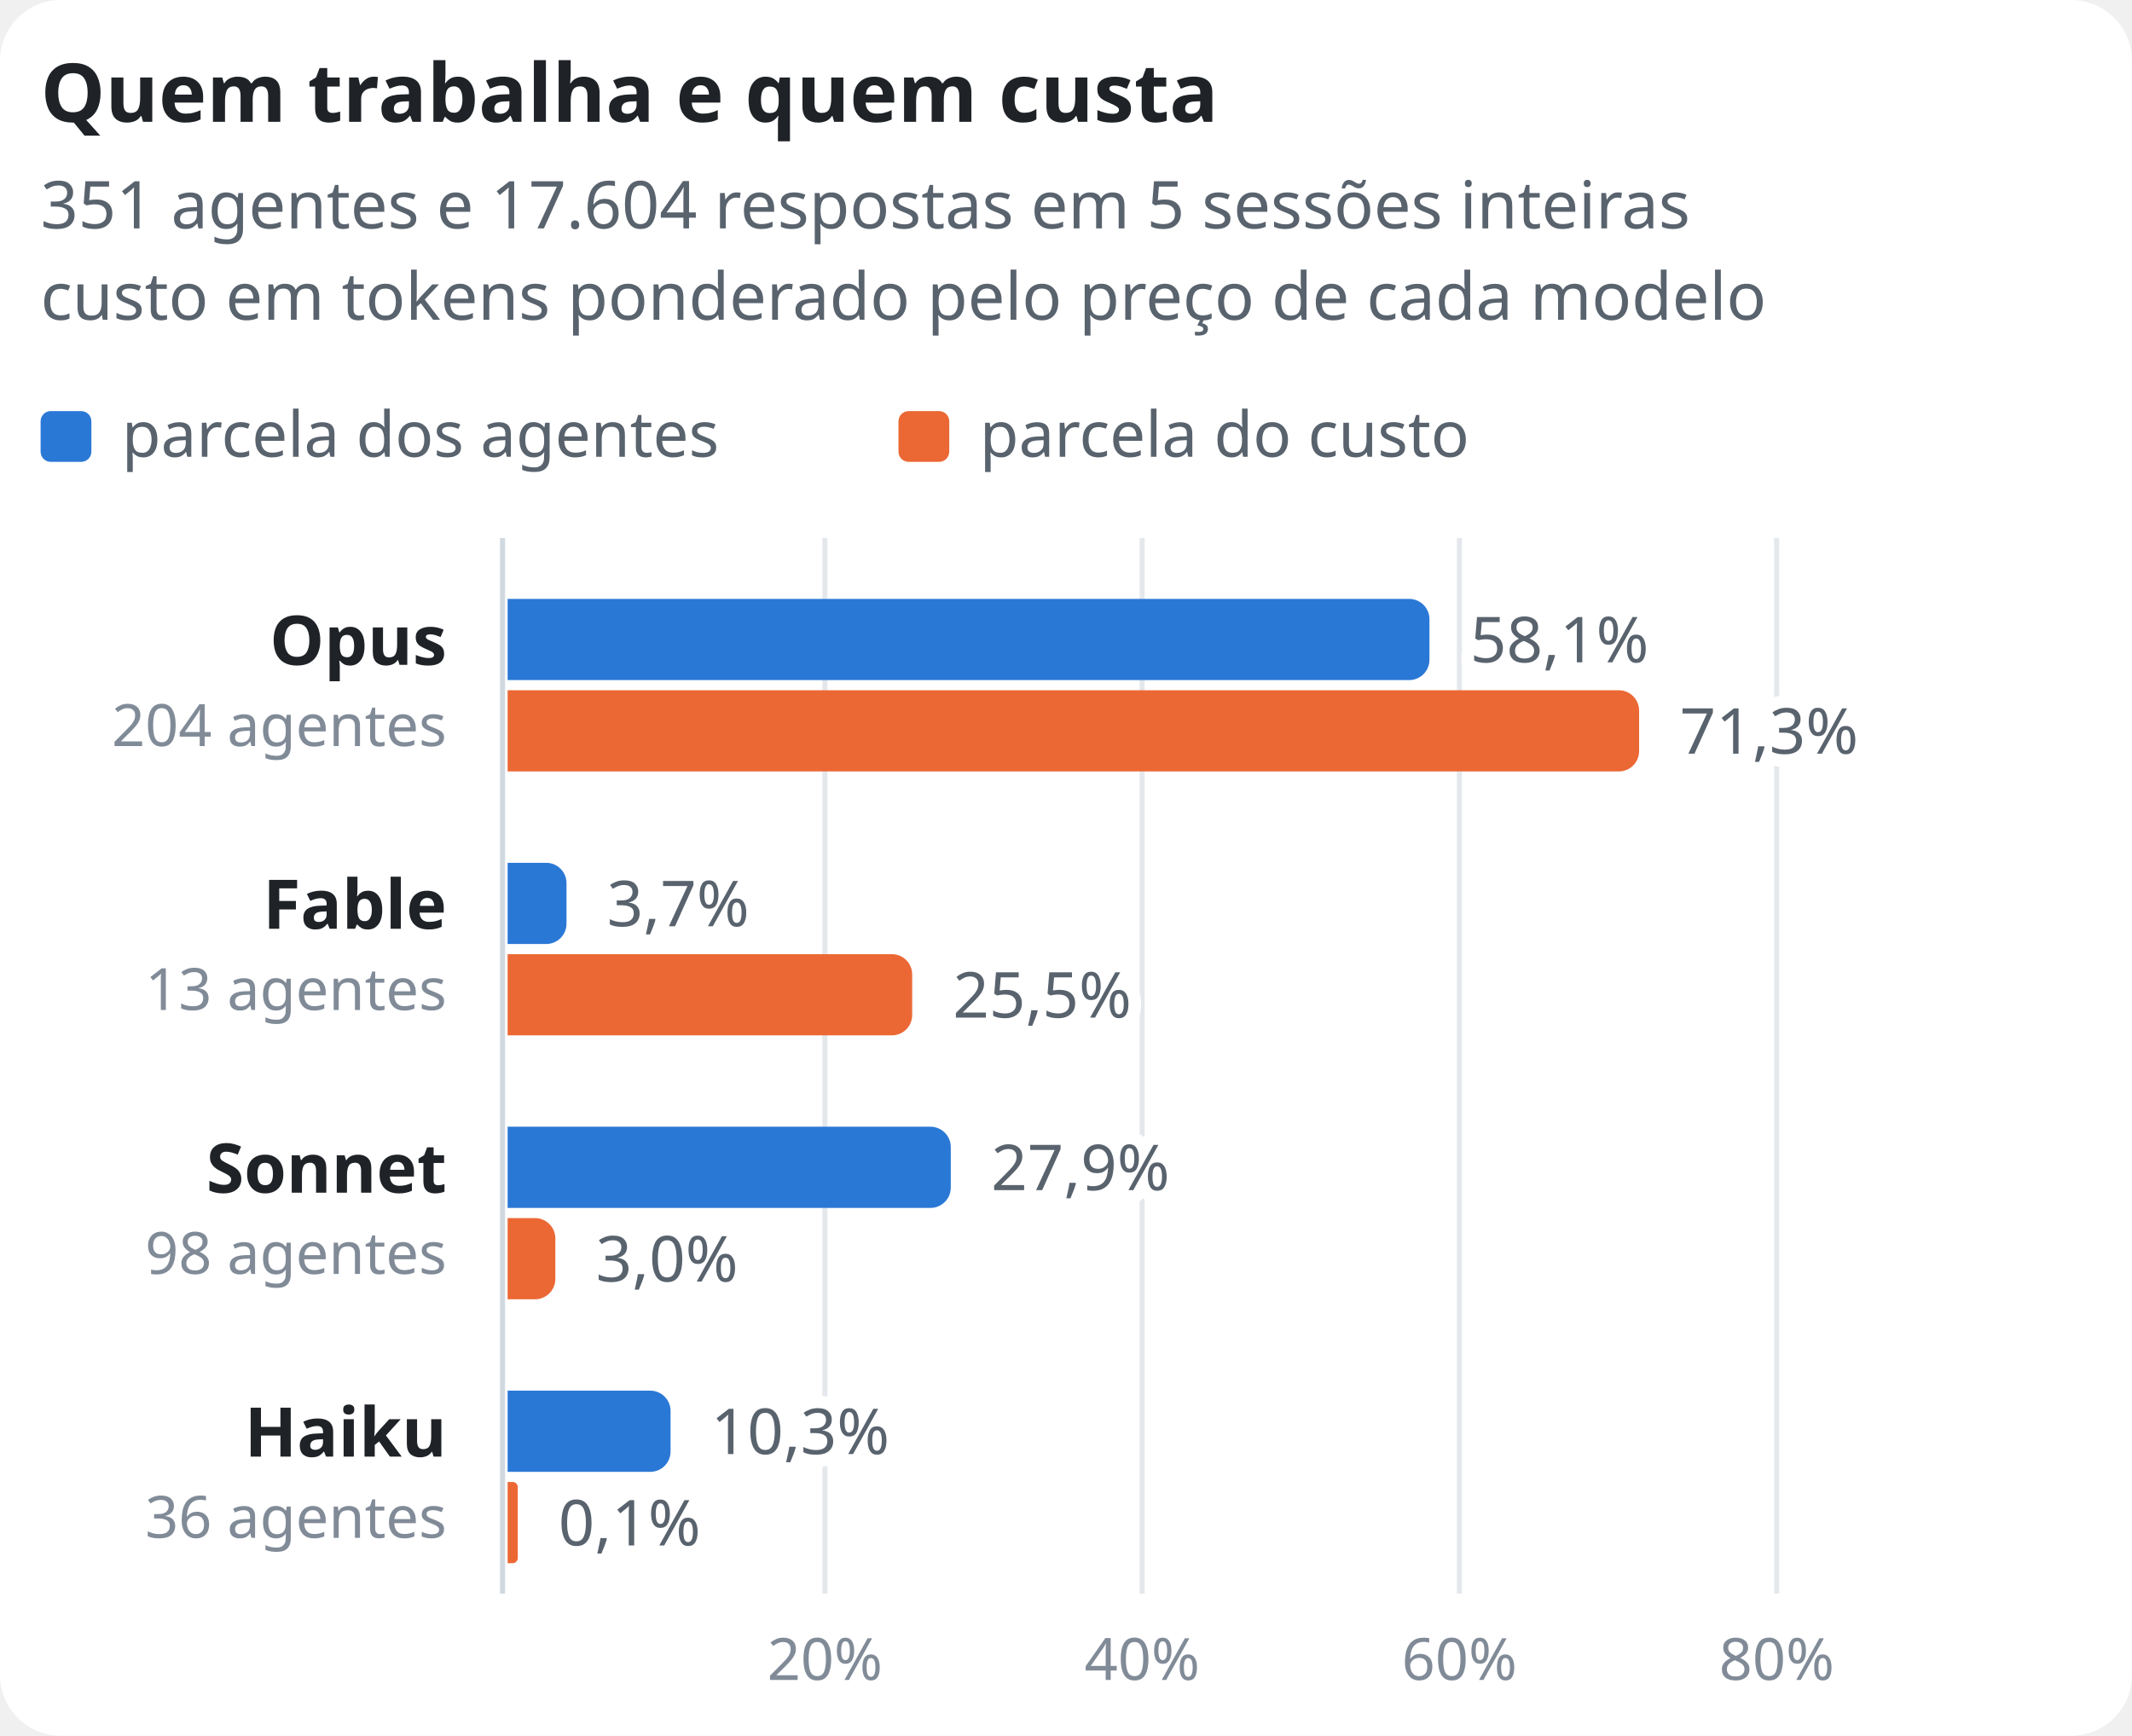
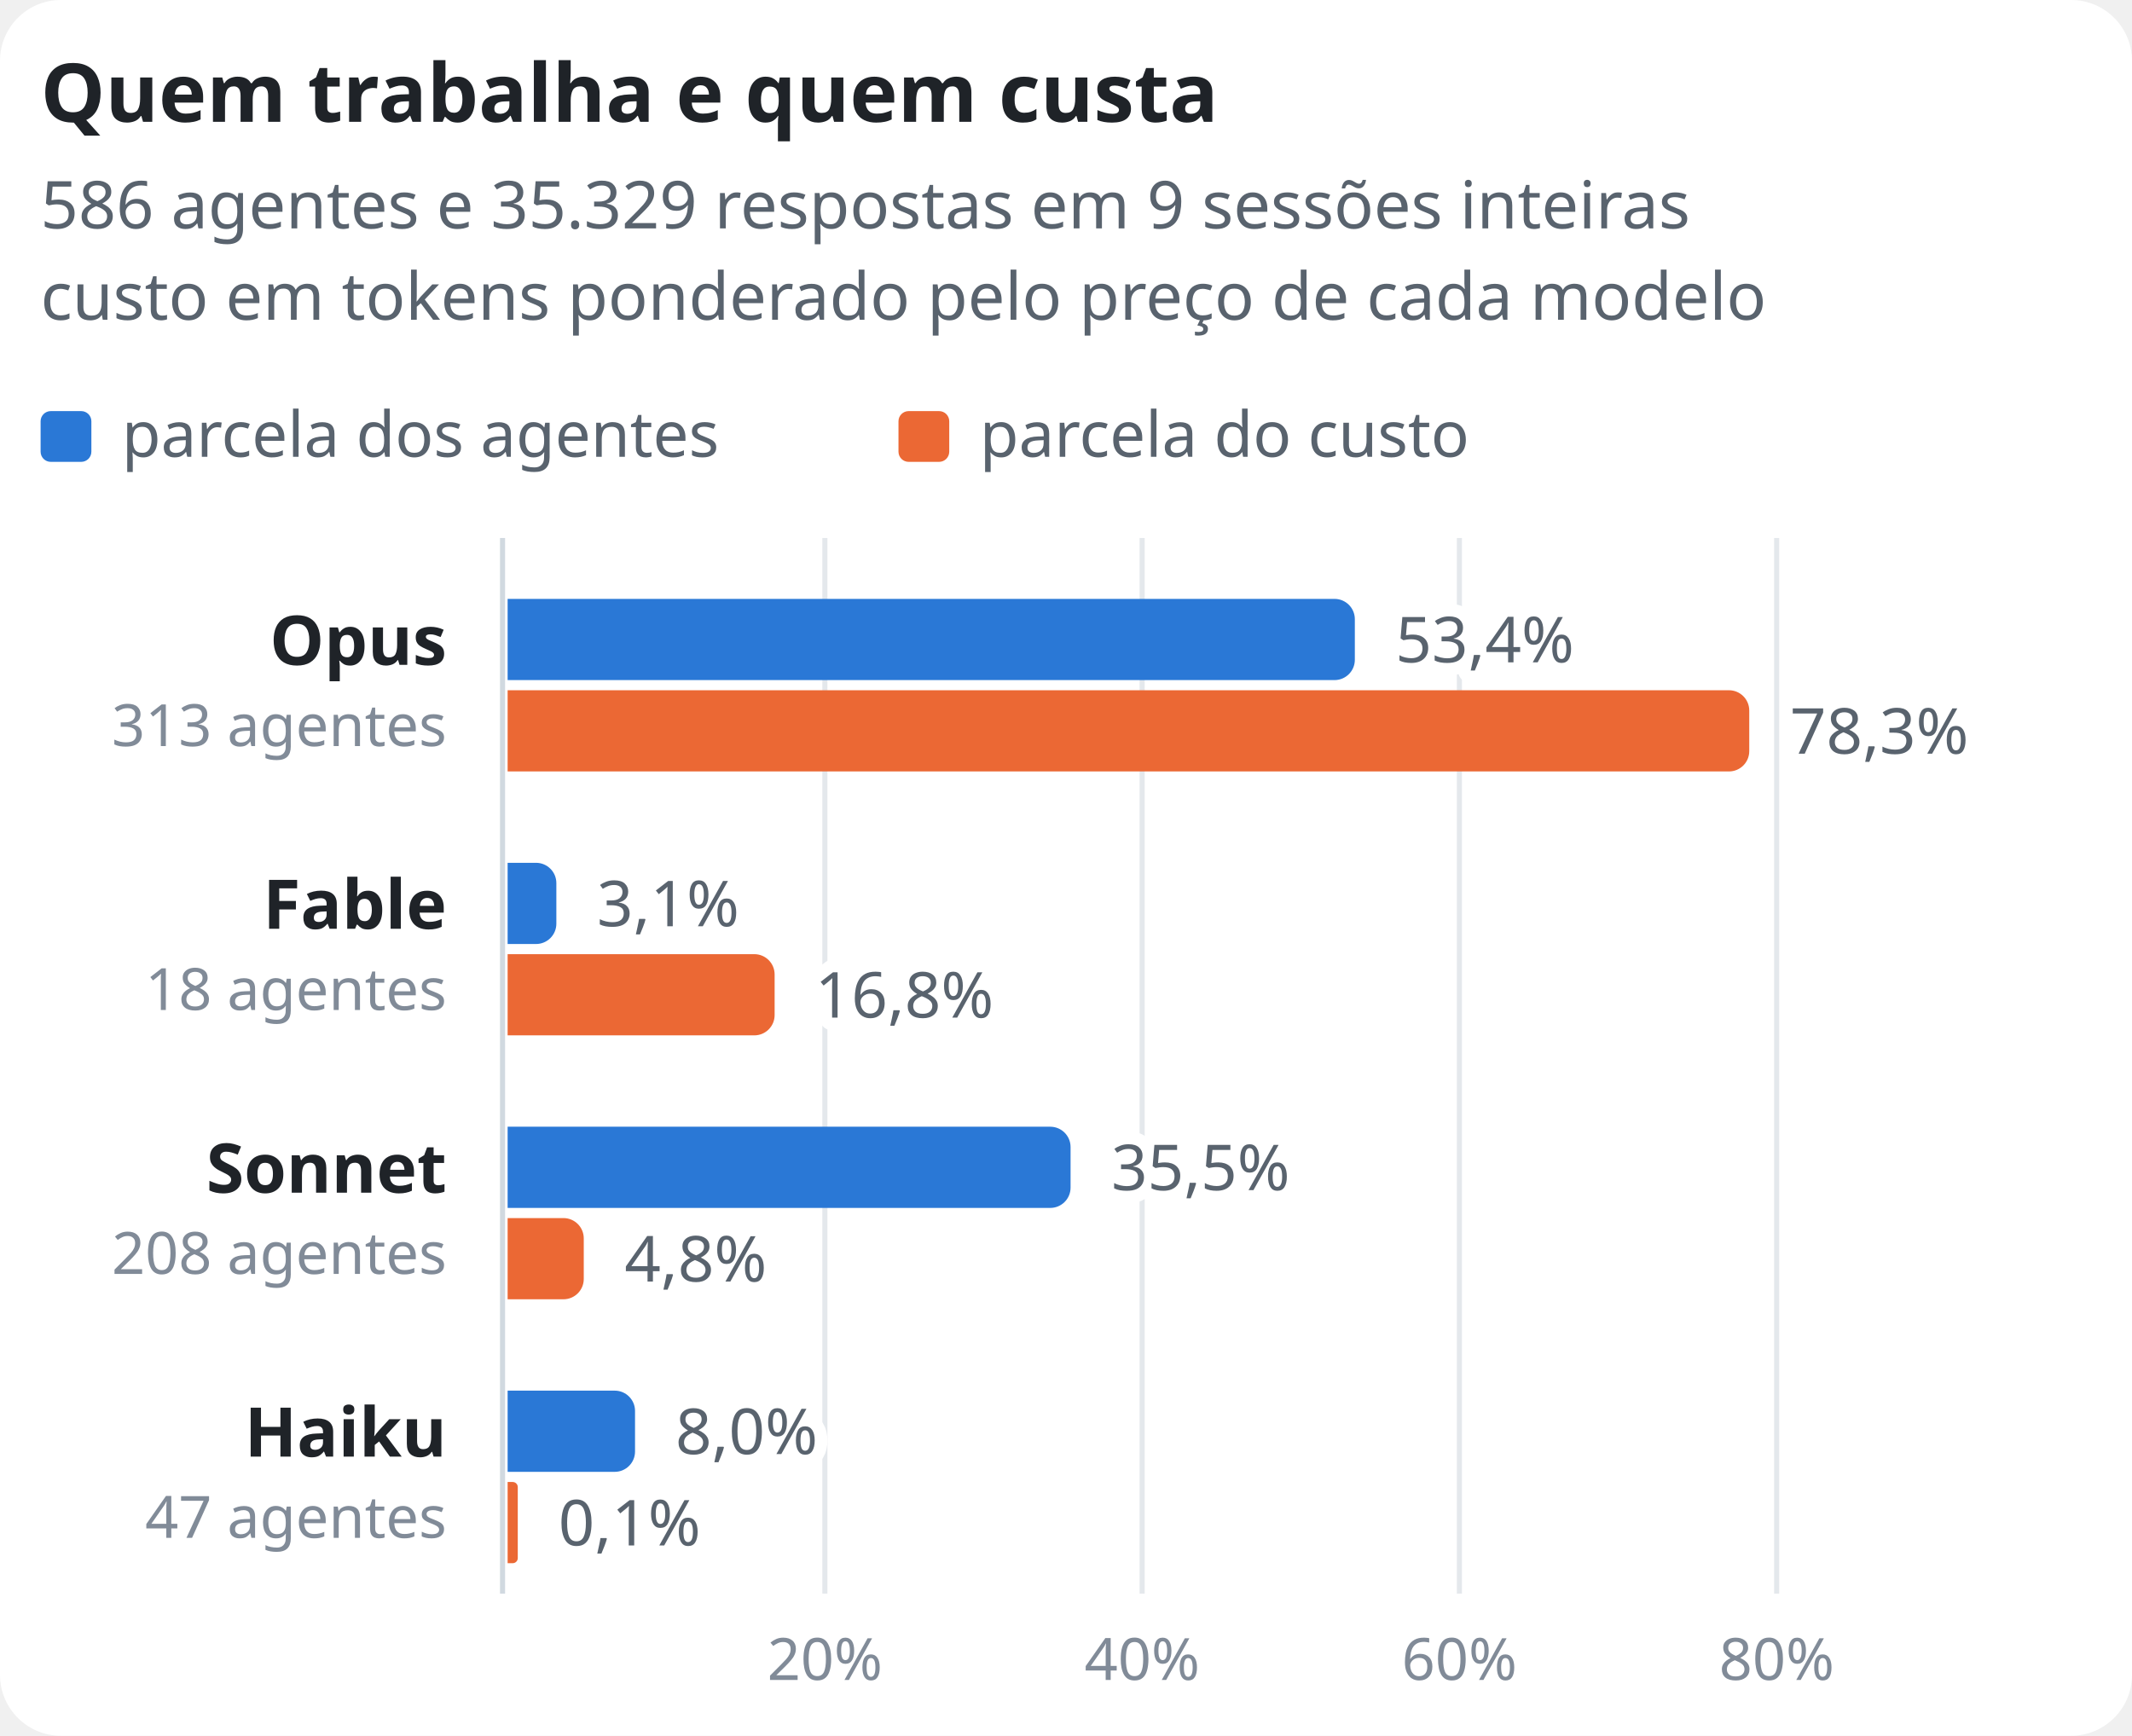
- <svg xmlns="http://www.w3.org/2000/svg" viewBox="0 0 420 342" width="420" height="342" role="img" aria-label="Parcela dos agentes e parcela do custo por modelo: Opus 58,1% dos agentes e 71,3% do custo; Fable 3,7% dos agentes e 25,5% do custo; Sonnet 27,9% dos agentes e 3,0% do custo; Haiku 10,3% dos agentes e 0,1% do custo" font-family="-apple-system,BlinkMacSystemFont,'Segoe UI','Noto Sans',Helvetica,Arial,sans-serif">
+ <svg xmlns="http://www.w3.org/2000/svg" viewBox="0 0 420 342" width="420" height="342" role="img" aria-label="Parcela dos agentes e parcela do custo por modelo: Opus 53,4% dos agentes e 78,3% do custo; Fable 3,1% dos agentes e 16,8% do custo; Sonnet 35,5% dos agentes e 4,8% do custo; Haiku 8,0% dos agentes e 0,1% do custo" font-family="-apple-system,BlinkMacSystemFont,'Segoe UI','Noto Sans',Helvetica,Arial,sans-serif">
  <rect width="420" height="342" rx="12" fill="#ffffff" />
  <text x="8" y="24" font-size="16" fill="#1f2328" font-weight="700" text-anchor="start">Quem trabalha e quem custa</text>
-   <text x="8" y="45" font-size="13" fill="#59636e" font-weight="400" text-anchor="start">351 agentes e 17.604 respostas em 5 sessões inteiras</text>
+   <text x="8" y="45" font-size="13" fill="#59636e" font-weight="400" text-anchor="start">586 agentes e 35.329 respostas em 9 sessões inteiras</text>
  <text x="8" y="63" font-size="13" fill="#59636e" font-weight="400" text-anchor="start">custo em tokens ponderado pelo preço de cada modelo</text>
  <rect x="8" y="81" width="10" height="10" rx="2" fill="#2a78d6" />
  <text x="24" y="90" font-size="12.5" fill="#59636e" font-weight="400" text-anchor="start">parcela dos agentes</text>
  <rect x="177" y="81" width="10" height="10" rx="2" fill="#eb6834" />
  <text x="193" y="90" font-size="12.5" fill="#59636e" font-weight="400" text-anchor="start">parcela do custo</text>
  <path d="M162.5 106V314" stroke="#e4e8ec" stroke-width="1" />
  <text x="162.5" y="331" font-size="11.5" fill="#818b98" font-weight="400" text-anchor="middle">20%</text>
  <path d="M225.0 106V314" stroke="#e4e8ec" stroke-width="1" />
  <text x="225.0" y="331" font-size="11.5" fill="#818b98" font-weight="400" text-anchor="middle">40%</text>
  <path d="M287.5 106V314" stroke="#e4e8ec" stroke-width="1" />
  <text x="287.5" y="331" font-size="11.5" fill="#818b98" font-weight="400" text-anchor="middle">60%</text>
  <path d="M350.0 106V314" stroke="#e4e8ec" stroke-width="1" />
  <text x="350.0" y="331" font-size="11.5" fill="#818b98" font-weight="400" text-anchor="middle">80%</text>
  <path d="M99 106V314" stroke="#d1d9e0" stroke-width="1" />
  <text x="88" y="131" font-size="13.5" fill="#1f2328" font-weight="600" text-anchor="end">Opus</text>
-   <text x="88" y="147" font-size="11.5" fill="#818b98" font-weight="400" text-anchor="end">204 agentes</text>
-   <path d="M100.0 118.0h177.6a4.0 4.0 0 0 1 4.0 4.0v8.0a4.0 4.0 0 0 1 -4.0 4.0h-177.6z" fill="#2a78d6" />
-   <text x="289.624" y="130.5" font-size="12.5" fill="#59636e" font-weight="400" text-anchor="start" stroke="#ffffff" stroke-width="5" paint-order="stroke" stroke-linejoin="round">58,1%</text>
-   <path d="M100.0 136.0h218.9a4.0 4.0 0 0 1 4.0 4.0v8.0a4.0 4.0 0 0 1 -4.0 4.0h-218.9z" fill="#eb6834" />
-   <text x="330.906" y="148.5" font-size="12.5" fill="#59636e" font-weight="400" text-anchor="start" stroke="#ffffff" stroke-width="5" paint-order="stroke" stroke-linejoin="round">71,3%</text>
+   <text x="88" y="147" font-size="11.5" fill="#818b98" font-weight="400" text-anchor="end">313 agentes</text>
+   <path d="M100.0 118.0h162.9a4.0 4.0 0 0 1 4.0 4.0v8.0a4.0 4.0 0 0 1 -4.0 4.0h-162.9z" fill="#2a78d6" />
+   <text x="274.916" y="130.5" font-size="12.5" fill="#59636e" font-weight="400" text-anchor="start" stroke="#ffffff" stroke-width="5" paint-order="stroke" stroke-linejoin="round">53,4%</text>
+   <path d="M100.0 136.0h240.6a4.0 4.0 0 0 1 4.0 4.0v8.0a4.0 4.0 0 0 1 -4.0 4.0h-240.6z" fill="#eb6834" />
+   <text x="352.625" y="148.5" font-size="12.5" fill="#59636e" font-weight="400" text-anchor="start" stroke="#ffffff" stroke-width="5" paint-order="stroke" stroke-linejoin="round">78,3%</text>
  <text x="88" y="183" font-size="13.5" fill="#1f2328" font-weight="600" text-anchor="end">Fable</text>
-   <text x="88" y="199" font-size="11.5" fill="#818b98" font-weight="400" text-anchor="end">13 agentes</text>
-   <path d="M100.0 170.0h7.6a4.0 4.0 0 0 1 4.0 4.0v8.0a4.0 4.0 0 0 1 -4.0 4.0h-7.6z" fill="#2a78d6" />
-   <text x="119.574" y="182.5" font-size="12.5" fill="#59636e" font-weight="400" text-anchor="start" stroke="#ffffff" stroke-width="5" paint-order="stroke" stroke-linejoin="round">3,7%</text>
-   <path d="M100.0 188.0h75.7a4.0 4.0 0 0 1 4.0 4.0v8.0a4.0 4.0 0 0 1 -4.0 4.0h-75.7z" fill="#eb6834" />
-   <text x="187.719" y="200.5" font-size="12.5" fill="#59636e" font-weight="400" text-anchor="start" stroke="#ffffff" stroke-width="5" paint-order="stroke" stroke-linejoin="round">25,5%</text>
+   <text x="88" y="199" font-size="11.5" fill="#818b98" font-weight="400" text-anchor="end">18 agentes</text>
+   <path d="M100.0 170.0h5.6a4.0 4.0 0 0 1 4.0 4.0v8.0a4.0 4.0 0 0 1 -4.0 4.0h-5.6z" fill="#2a78d6" />
+   <text x="117.599" y="182.5" font-size="12.5" fill="#59636e" font-weight="400" text-anchor="start" stroke="#ffffff" stroke-width="5" paint-order="stroke" stroke-linejoin="round">3,1%</text>
+   <path d="M100.0 188.0h48.6a4.0 4.0 0 0 1 4.0 4.0v8.0a4.0 4.0 0 0 1 -4.0 4.0h-48.6z" fill="#eb6834" />
+   <text x="160.562" y="200.5" font-size="12.5" fill="#59636e" font-weight="400" text-anchor="start" stroke="#ffffff" stroke-width="5" paint-order="stroke" stroke-linejoin="round">16,8%</text>
  <text x="88" y="235" font-size="13.5" fill="#1f2328" font-weight="600" text-anchor="end">Sonnet</text>
-   <text x="88" y="251" font-size="11.5" fill="#818b98" font-weight="400" text-anchor="end">98 agentes</text>
-   <path d="M100.0 222.0h83.3a4.0 4.0 0 0 1 4.0 4.0v8.0a4.0 4.0 0 0 1 -4.0 4.0h-83.3z" fill="#2a78d6" />
-   <text x="195.251" y="234.5" font-size="12.5" fill="#59636e" font-weight="400" text-anchor="start" stroke="#ffffff" stroke-width="5" paint-order="stroke" stroke-linejoin="round">27,9%</text>
-   <path d="M100.0 240.0h5.4a4.0 4.0 0 0 1 4.0 4.0v8.0a4.0 4.0 0 0 1 -4.0 4.0h-5.4z" fill="#eb6834" />
-   <text x="117.375" y="252.5" font-size="12.5" fill="#59636e" font-weight="400" text-anchor="start" stroke="#ffffff" stroke-width="5" paint-order="stroke" stroke-linejoin="round">3,0%</text>
+   <text x="88" y="251" font-size="11.5" fill="#818b98" font-weight="400" text-anchor="end">208 agentes</text>
+   <path d="M100.0 222.0h106.9a4.0 4.0 0 0 1 4.0 4.0v8.0a4.0 4.0 0 0 1 -4.0 4.0h-106.9z" fill="#2a78d6" />
+   <text x="218.922" y="234.5" font-size="12.5" fill="#59636e" font-weight="400" text-anchor="start" stroke="#ffffff" stroke-width="5" paint-order="stroke" stroke-linejoin="round">35,5%</text>
+   <path d="M100.0 240.0h11.0a4.0 4.0 0 0 1 4.0 4.0v8.0a4.0 4.0 0 0 1 -4.0 4.0h-11.0z" fill="#eb6834" />
+   <text x="123.031" y="252.5" font-size="12.5" fill="#59636e" font-weight="400" text-anchor="start" stroke="#ffffff" stroke-width="5" paint-order="stroke" stroke-linejoin="round">4,8%</text>
  <text x="88" y="287" font-size="13.5" fill="#1f2328" font-weight="600" text-anchor="end">Haiku</text>
-   <text x="88" y="303" font-size="11.5" fill="#818b98" font-weight="400" text-anchor="end">36 agentes</text>
-   <path d="M100.0 274.0h28.1a4.0 4.0 0 0 1 4.0 4.0v8.0a4.0 4.0 0 0 1 -4.0 4.0h-28.1z" fill="#2a78d6" />
-   <text x="140.051" y="286.5" font-size="12.5" fill="#59636e" font-weight="400" text-anchor="start" stroke="#ffffff" stroke-width="5" paint-order="stroke" stroke-linejoin="round">10,3%</text>
+   <text x="88" y="303" font-size="11.5" fill="#818b98" font-weight="400" text-anchor="end">47 agentes</text>
+   <path d="M100.0 274.0h21.1a4.0 4.0 0 0 1 4.0 4.0v8.0a4.0 4.0 0 0 1 -4.0 4.0h-21.1z" fill="#2a78d6" />
+   <text x="133.064" y="286.5" font-size="12.5" fill="#59636e" font-weight="400" text-anchor="start" stroke="#ffffff" stroke-width="5" paint-order="stroke" stroke-linejoin="round">8,0%</text>
  <path d="M100.0 292.0h1.0a1.0 1.0 0 0 1 1.0 1.0v14.0a1.0 1.0 0 0 1 -1.0 1.0h-1.0z" fill="#eb6834" />
  <text x="110" y="304.5" font-size="12.5" fill="#59636e" font-weight="400" text-anchor="start" stroke="#ffffff" stroke-width="5" paint-order="stroke" stroke-linejoin="round">0,1%</text>
</svg>
